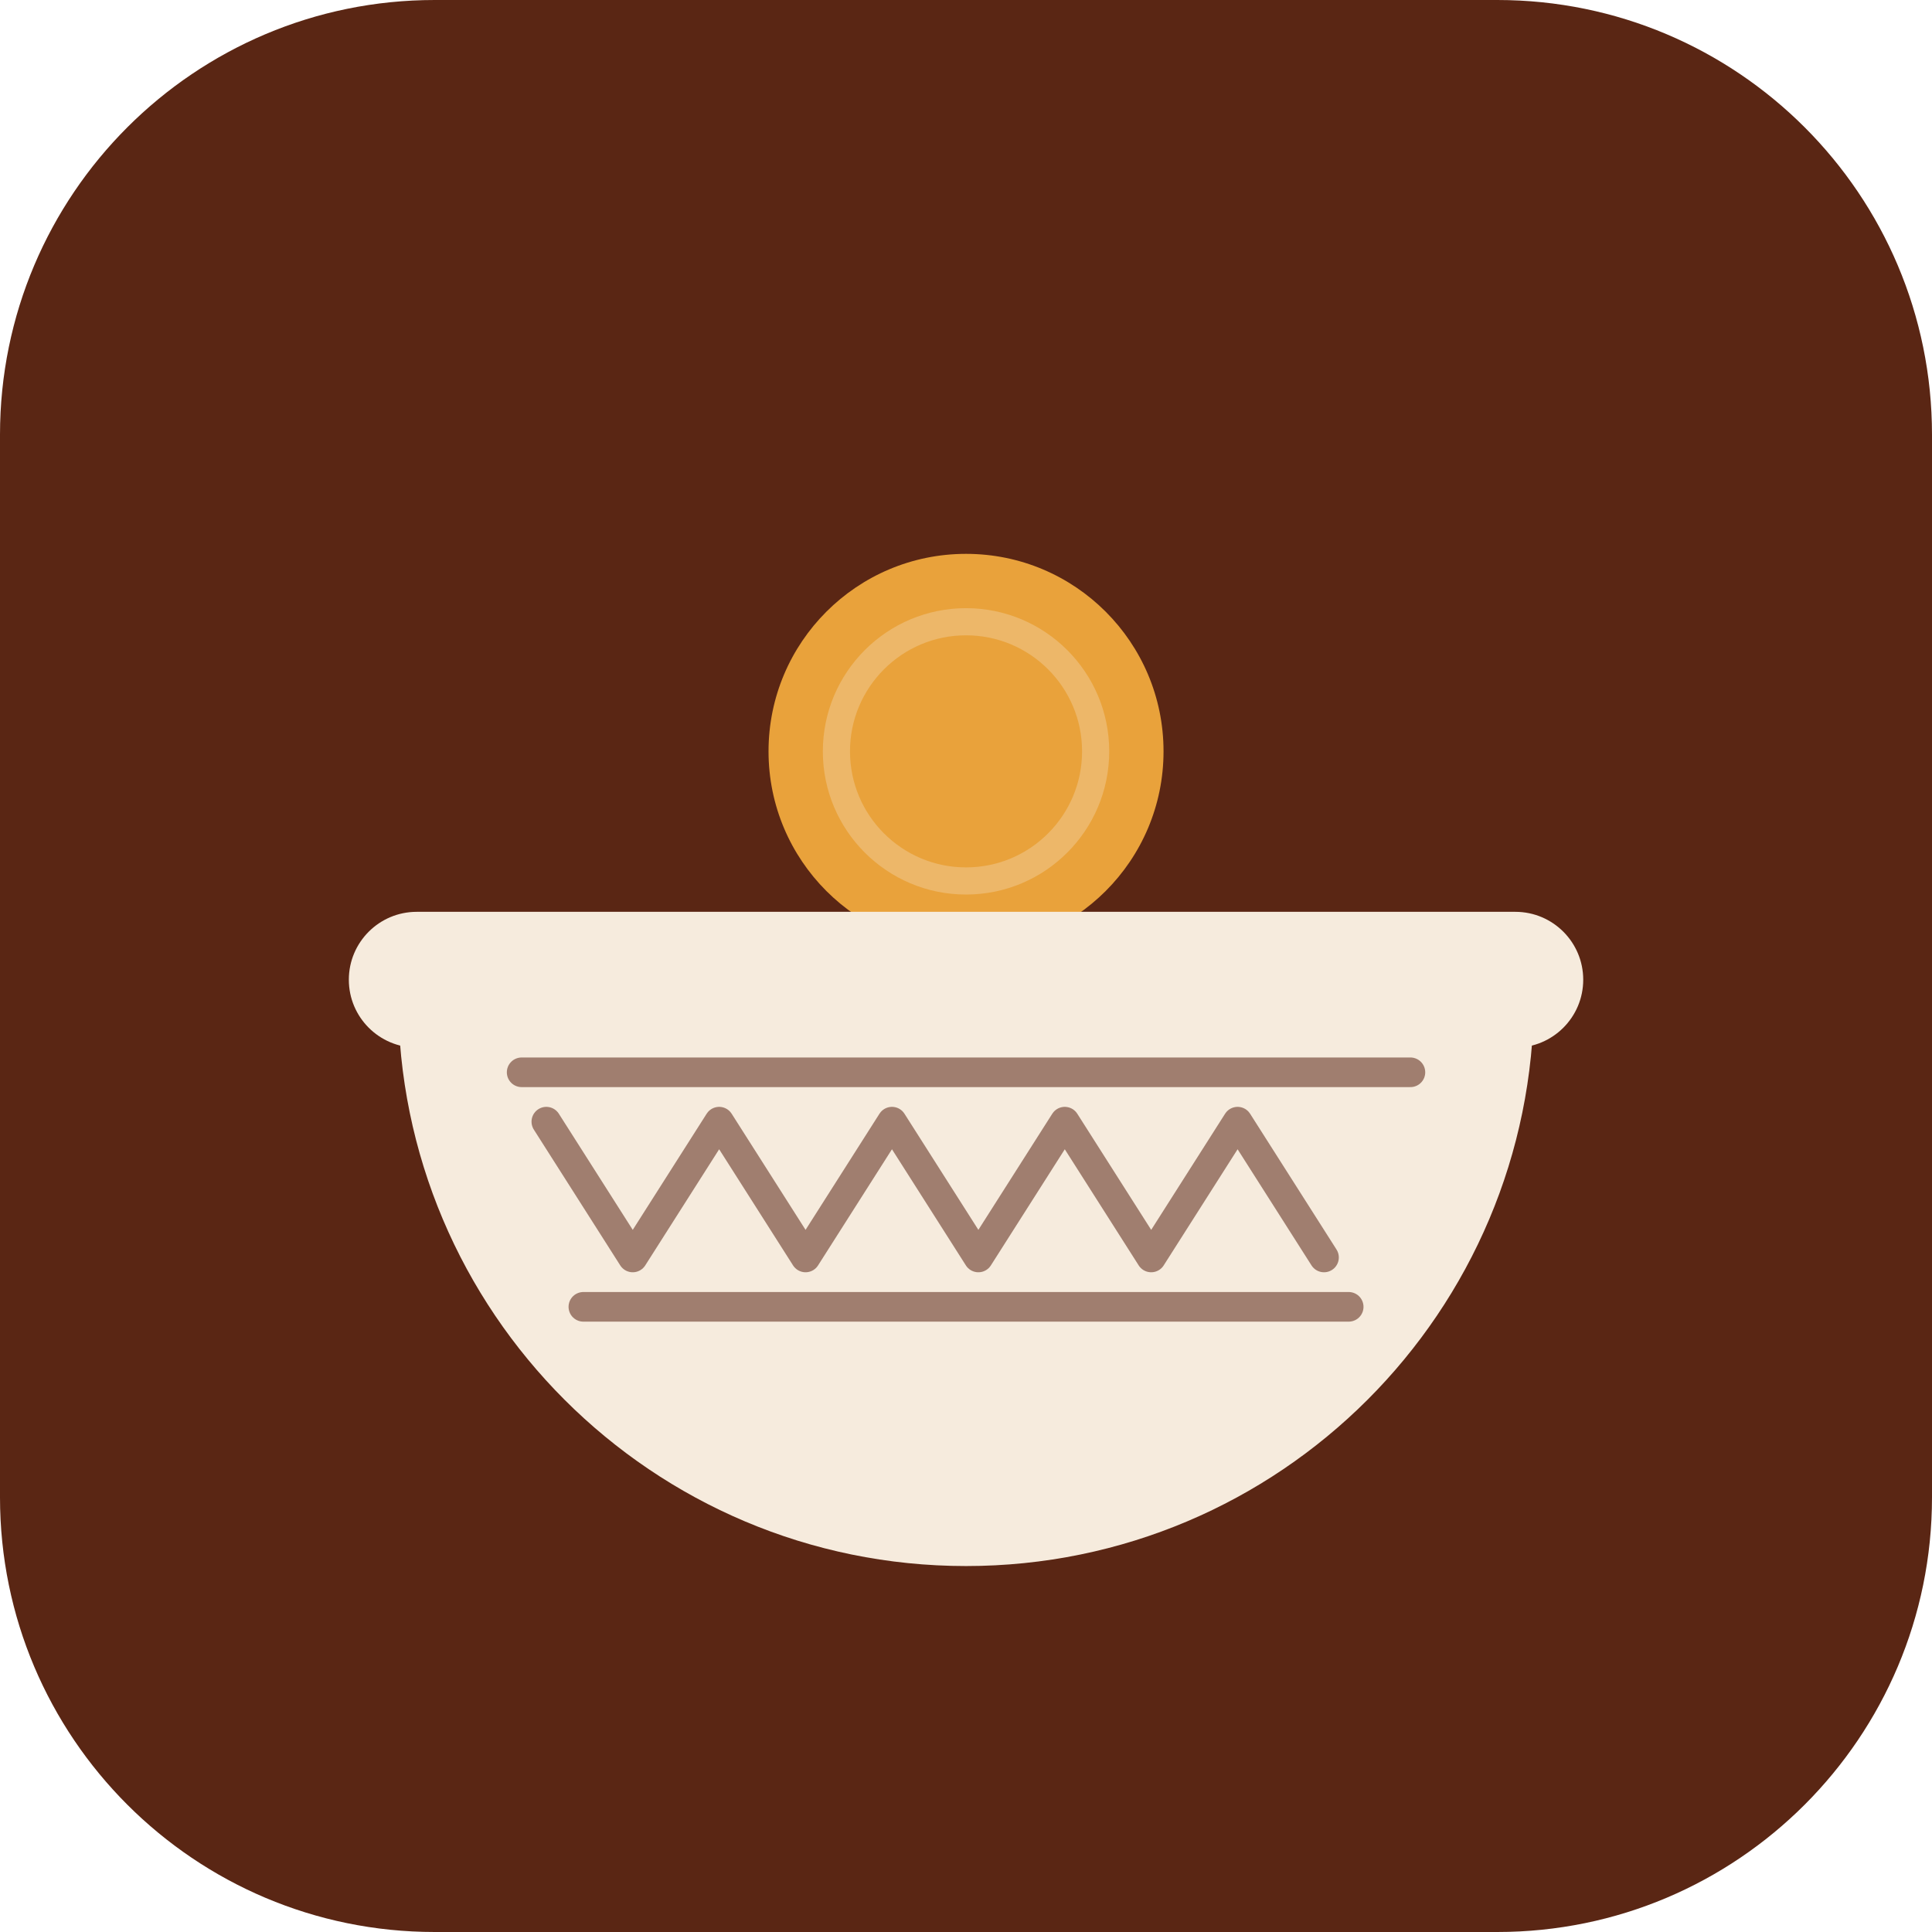
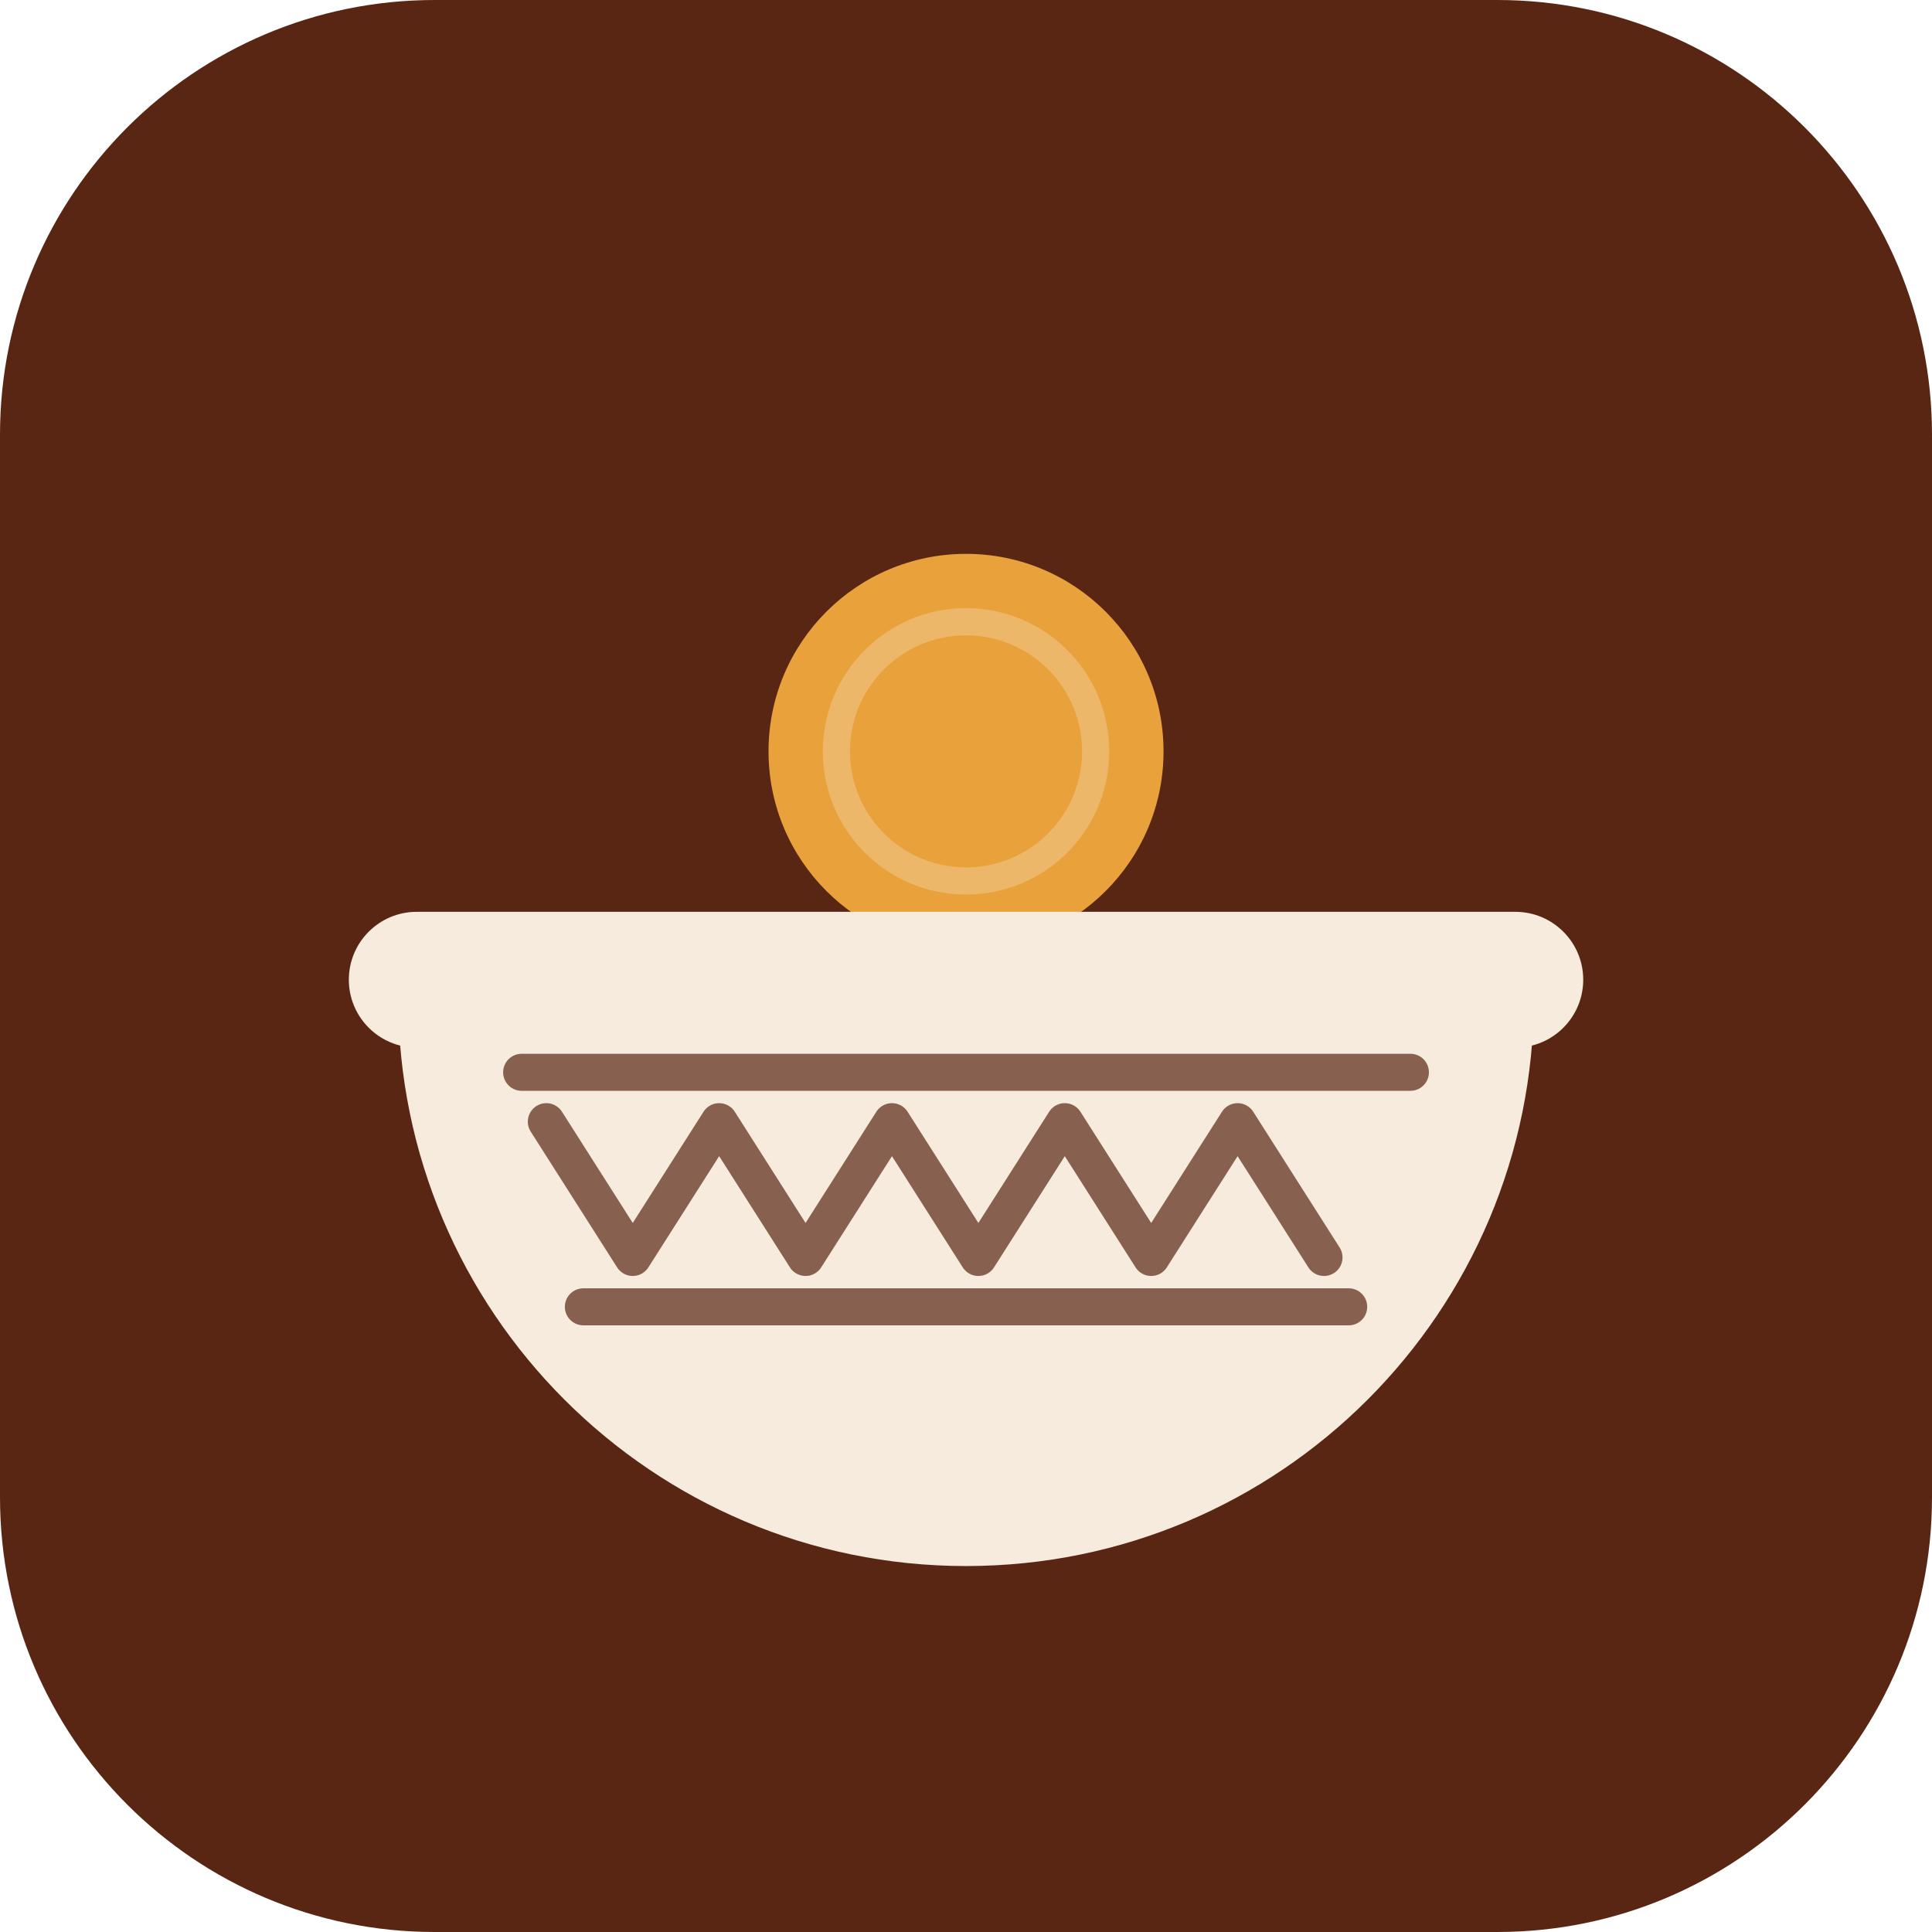
<svg xmlns="http://www.w3.org/2000/svg" viewBox="0 0 120 120" role="img" aria-label="TONTINE+">
  <rect width="120" height="120" rx="27" fill="#5A2614" />
  <g transform="translate(14 16) scale(.7667)">
    <circle cx="60" cy="40" r="16" fill="#E9A23B" />
    <circle cx="60" cy="40" r="10.5" fill="none" stroke="#F6EBDD" stroke-opacity=".28" stroke-width="2.2" />
    <path d="M14 60H106A46 46 0 0 1 14 60Z" fill="#F6EBDD" />
    <rect x="10" y="53" width="100" height="11" rx="5.5" fill="#F6EBDD" />
-     <g fill="none" stroke="#5A2614" stroke-opacity=".55" stroke-width="2.4" stroke-linecap="round" stroke-linejoin="round">
+     <g fill="none" stroke="#5A2614" stroke-opacity=".7" stroke-width="3" stroke-linecap="round" stroke-linejoin="round">
      <path d="M24 66H96" />
      <polyline points="26,70 33,81 40,70 47,81 54,70 61,81 68,70 75,81 82,70 89,81" />
      <path d="M29 85H91" />
    </g>
  </g>
</svg>
